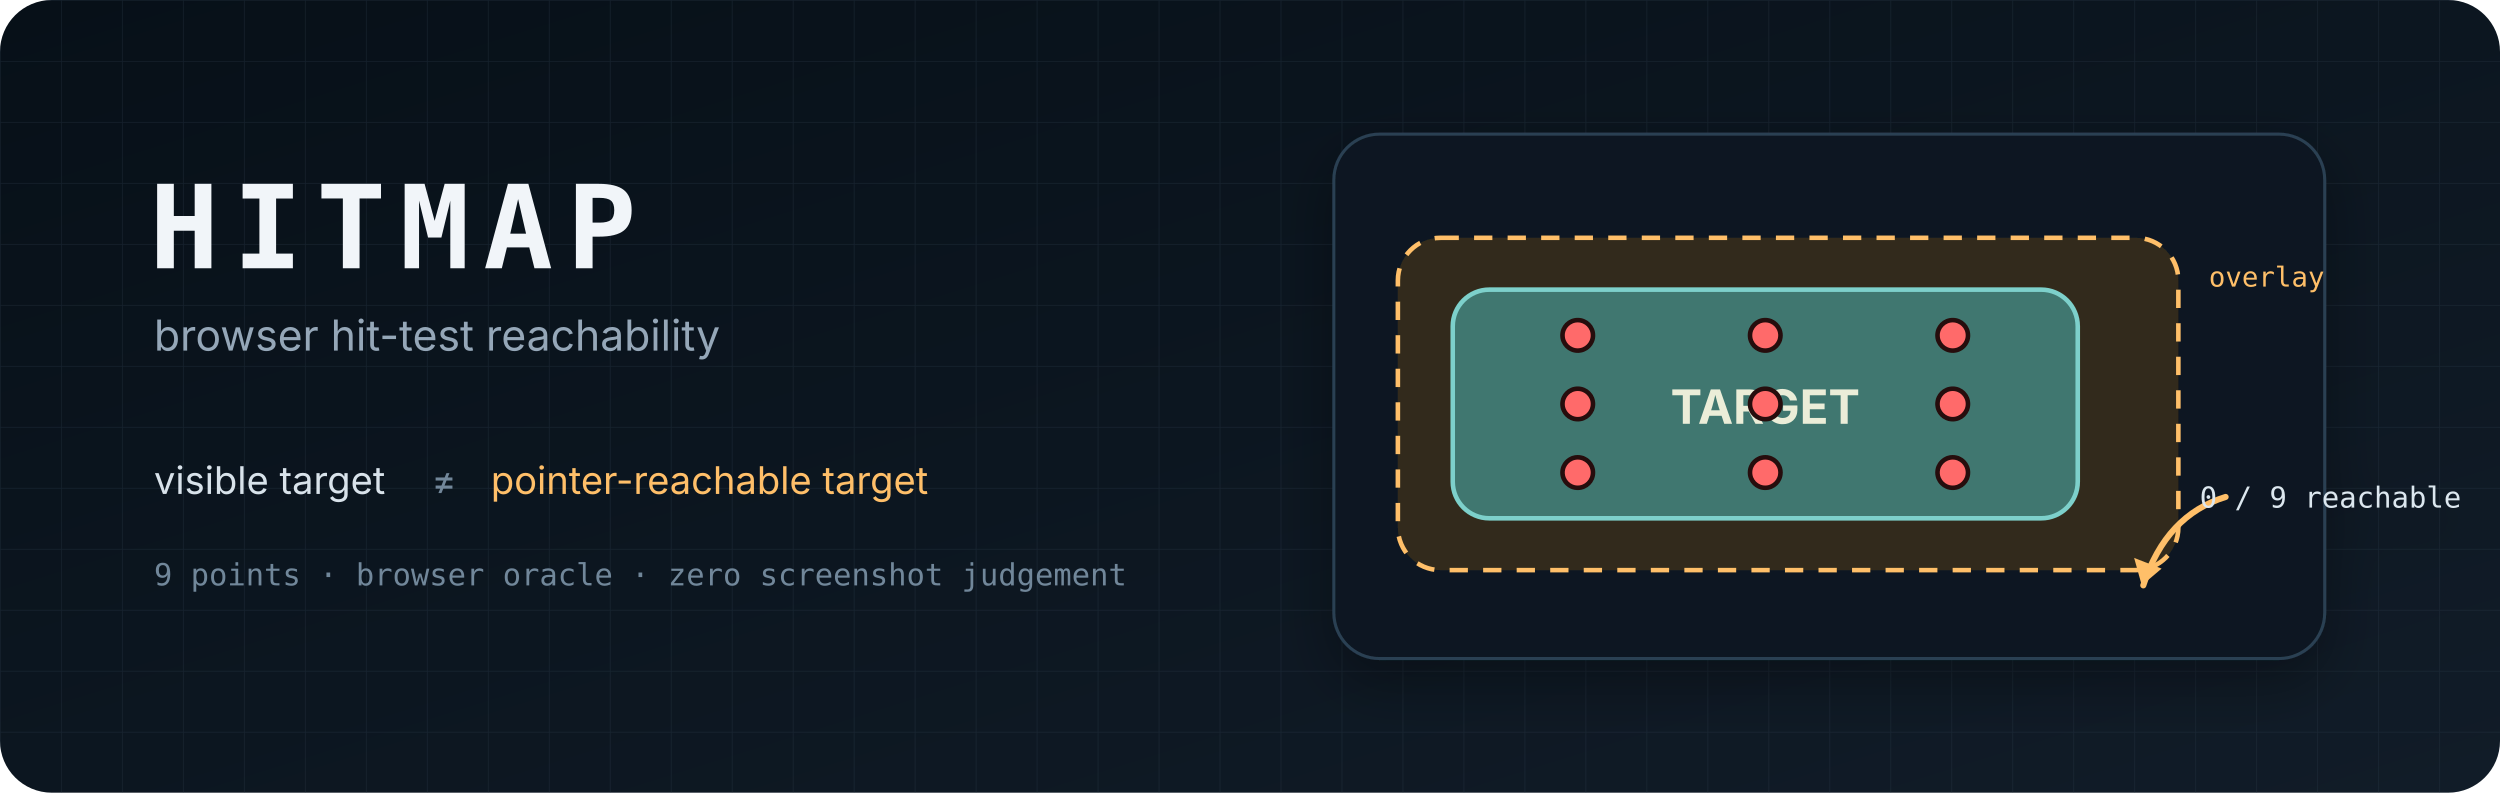
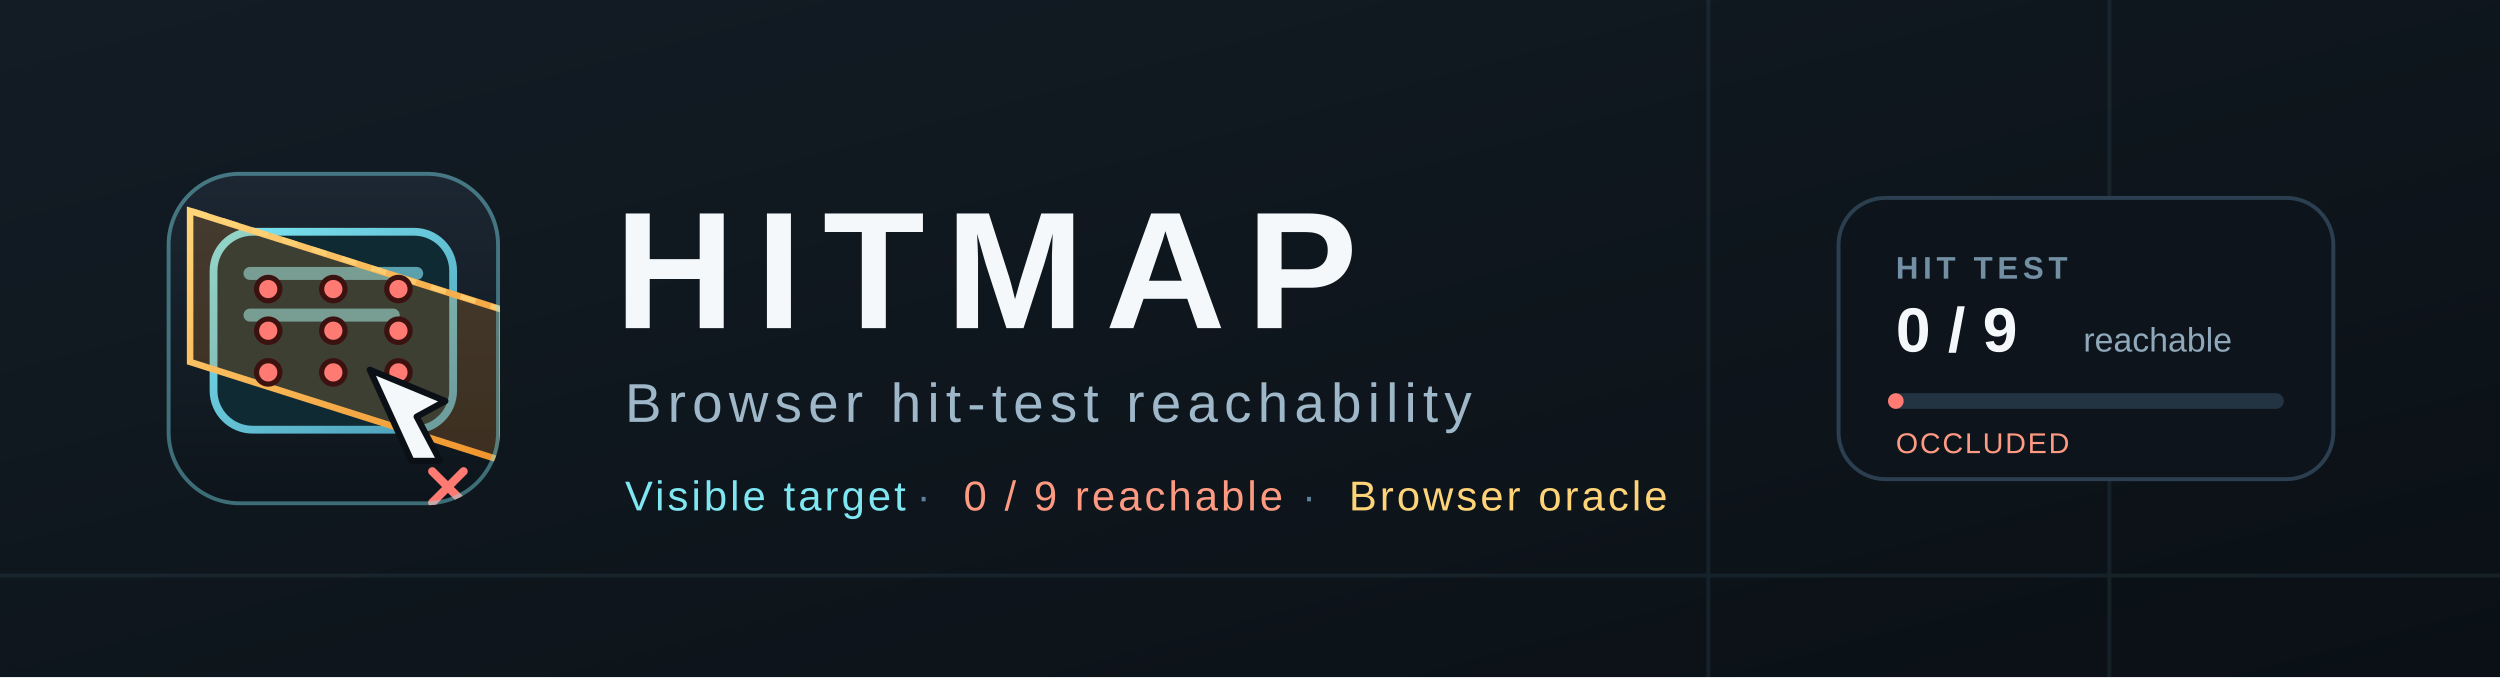
- <svg xmlns="http://www.w3.org/2000/svg" width="1640" height="520" viewBox="0 0 1640 520" role="img" aria-labelledby="title desc">
+ <svg xmlns="http://www.w3.org/2000/svg" viewBox="0 0 960 260" width="960" height="260" role="img" aria-labelledby="hitmap-title hitmap-desc">
  <defs>
-     <linearGradient id="bg" x1="0" y1="0" x2="1" y2="1">
-       <stop offset="0" stop-color="#071018" />
-       <stop offset="1" stop-color="#111c28" />
+     <linearGradient id="hm-bg" x1="0" y1="0" x2="1" y2="1">
+       <stop offset="0" stop-color="#131c25" />
+       <stop offset="1" stop-color="#0a1015" />
    </linearGradient>
-     <pattern id="grid" width="40" height="40" patternUnits="userSpaceOnUse">
-       <path d="M40 0H0V40" fill="none" stroke="#2a3b4b" stroke-width="1" opacity=".36" />
-     </pattern>
-     <filter id="shadow" x="-20%" y="-20%" width="140%" height="140%">
-       <feDropShadow dx="0" dy="14" stdDeviation="18" flood-color="#000" flood-opacity=".32" />
-     </filter>
+     <linearGradient id="hm-mark" x1="0" y1="0" x2="0" y2="1">
+       <stop offset="0" stop-color="#1c2733" />
+       <stop offset="1" stop-color="#0d141b" />
+     </linearGradient>
+     <linearGradient id="hm-cyan" x1="0" y1="0" x2="1" y2="1">
+       <stop offset="0" stop-color="#7ee7f2" />
+       <stop offset="1" stop-color="#4a9db8" />
+     </linearGradient>
+     <linearGradient id="hm-amber" x1="0" y1="0" x2="1" y2="1">
+       <stop offset="0" stop-color="#ffd479" />
+       <stop offset="1" stop-color="#f0932b" />
+     </linearGradient>
+     <clipPath id="hm-frame">
+       <rect x="64" y="66" width="128" height="128" rx="28" />
+     </clipPath>
  </defs>
-   <rect width="1640" height="520" rx="34" fill="url(#bg)" />
-   <rect width="1640" height="520" rx="34" fill="url(#grid)" />
-   <g transform="translate(98 104)">
-     <text x="0" y="72" fill="#f1f5f9" font-family="ui-monospace, SFMono-Regular, Menlo, Consolas, monospace" font-size="76" font-weight="700" letter-spacing="9">HITMAP</text>
-     <text x="3" y="126" fill="#95a7b8" font-family="Inter, ui-sans-serif, system-ui, sans-serif" font-size="28">browser hit-test reachability</text>
-     <text x="3" y="220" fill="#d8e2ea" font-family="Inter, ui-sans-serif, system-ui, sans-serif" font-size="25">visible target</text>
-     <text x="185" y="220" fill="#72879a" font-family="Inter, ui-sans-serif, system-ui, sans-serif" font-size="25">≠</text>
-     <text x="224" y="220" fill="#ffbf69" font-family="Inter, ui-sans-serif, system-ui, sans-serif" font-size="25">pointer-reachable target</text>
-     <text x="3" y="280" fill="#71879a" font-family="ui-monospace, SFMono-Regular, Menlo, Consolas, monospace" font-size="20">9 points · browser oracle · zero screenshot judgement</text>
+   <rect width="960" height="260" fill="url(#hm-bg)" />
+   <g opacity="0.13" fill="none" stroke="#5b8298" stroke-width="1.5">
+     <path d="M0 221 H960" />
+     <path d="M656 0 V260" />
+     <path d="M810 0 V260" />
  </g>
-   <g transform="translate(875 88)" filter="url(#shadow)">
-     <rect x="0" y="0" width="650" height="344" rx="30" fill="#0d1721" stroke="#2c4052" stroke-width="2" />
-     <rect x="78" y="102" width="410" height="150" rx="24" fill="#1c6f82" stroke="#66d9ef" stroke-width="3" />
-     <text x="283" y="190" text-anchor="middle" fill="#e8fbff" font-family="Inter, ui-sans-serif, system-ui, sans-serif" font-size="31" font-weight="650">TARGET</text>
-     <rect x="42" y="68" width="512" height="218" rx="28" fill="#f59e0b" fill-opacity=".16" stroke="#ffbf69" stroke-width="3" stroke-dasharray="12 10" />
-     <text x="574" y="100" fill="#ffbf69" font-family="ui-monospace, SFMono-Regular, Menlo, Consolas, monospace" font-size="18">overlay</text>
-     <g fill="#ff6b6b" stroke="#260b0b" stroke-width="3">
-       <circle cx="283" cy="177" r="10" />
-       <circle cx="160" cy="132" r="10" />
-       <circle cx="406" cy="132" r="10" />
-       <circle cx="160" cy="222" r="10" />
-       <circle cx="406" cy="222" r="10" />
-       <circle cx="283" cy="132" r="10" />
-       <circle cx="406" cy="177" r="10" />
-       <circle cx="283" cy="222" r="10" />
-       <circle cx="160" cy="177" r="10" />
+   <g>
+     <rect x="64" y="66" width="128" height="128" rx="28" fill="url(#hm-mark)" />
+     <g clip-path="url(#hm-frame)">
+       <rect x="82" y="89" width="92" height="76" rx="15" fill="#102a34" stroke="url(#hm-cyan)" stroke-width="3" />
+       <path d="M96 105 H160 M96 121 H151" stroke="#77cddd" stroke-width="5" stroke-linecap="round" opacity=".72" />
+       <path d="M73 81 L193 119 L193 177 L73 139 Z" fill="#f0932b" fill-opacity=".20" stroke="url(#hm-amber)" stroke-width="2.5" />
+       <path d="M74 81 L193 119" stroke="#ffd479" stroke-width="2" stroke-dasharray="6 6" opacity=".72" />
+       <g fill="#ff7a72" stroke="#3b1210" stroke-width="2">
+         <circle cx="103" cy="111" r="4.5" />
+         <circle cx="128" cy="111" r="4.5" />
+         <circle cx="153" cy="111" r="4.5" />
+         <circle cx="103" cy="127" r="4.5" />
+         <circle cx="128" cy="127" r="4.5" />
+         <circle cx="153" cy="127" r="4.5" />
+         <circle cx="103" cy="143" r="4.5" />
+         <circle cx="128" cy="143" r="4.5" />
+         <circle cx="153" cy="143" r="4.5" />
+       </g>
+       <path d="M158 177 L142 142 L171 154 L160 160 L169 177 Z" fill="#f4f8fb" stroke="#0a1015" stroke-width="2.4" stroke-linejoin="round" />
+       <path d="M166 181 l12 12" stroke="#ff7a72" stroke-width="3.2" stroke-linecap="round" />
+       <path d="M178 181 l-12 12" stroke="#ff7a72" stroke-width="3.2" stroke-linecap="round" />
    </g>
-     <path d="M585 238c-26 8-44 27-54 58" fill="none" stroke="#ffbf69" stroke-width="4" stroke-linecap="round" />
-     <path d="M530 296l-5-18 18 7" fill="#ffbf69" />
-     <text x="568" y="245" fill="#dce7ef" font-family="ui-monospace, SFMono-Regular, Menlo, Consolas, monospace" font-size="19">0 / 9 reachable</text>
+     <rect x="64.75" y="66.75" width="126.5" height="126.5" rx="27.25" fill="none" stroke="#7ee7f2" stroke-opacity=".42" stroke-width="1.5" />
+   </g>
+   <g font-family="'Segoe UI', 'Helvetica Neue', Arial, sans-serif">
+     <text x="236" y="126" fill="#f4f8fb" font-size="64" font-weight="700" letter-spacing="8">HITMAP</text>
+     <text x="240" y="162" fill="#9fb8c9" font-size="21" letter-spacing="2.4">Browser hit-test reachability</text>
+     <g font-size="16" letter-spacing="1.2">
+       <text x="240" y="196" fill="#7ee7f2">Visible target</text>
+       <text x="352" y="196" fill="#5b8298">·</text>
+       <text x="370" y="196" fill="#ff9a82">0 / 9 reachable</text>
+       <text x="500" y="196" fill="#5b8298">·</text>
+       <text x="518" y="196" fill="#ffd479">Browser oracle</text>
+     </g>
+   </g>
+   <g transform="translate(706 76)" font-family="'Segoe UI', 'Helvetica Neue', Arial, sans-serif">
+     <rect width="190" height="108" rx="18" fill="#0d141b" stroke="#2b3f50" stroke-width="1.5" />
+     <text x="22" y="31" fill="#728fa3" font-size="12" font-weight="700" letter-spacing="1.8">HIT TEST</text>
+     <text x="22" y="59" fill="#f4f8fb" font-size="24" font-weight="700">0 / 9</text>
+     <text x="94" y="59" fill="#8fa9ba" font-size="13">reachable</text>
+     <path d="M22 78 H168" stroke="#223442" stroke-width="6" stroke-linecap="round" />
+     <path d="M22 78 H22" stroke="#ff7a72" stroke-width="6" stroke-linecap="round" />
+     <text x="22" y="98" fill="#ff9a82" font-size="11" letter-spacing=".7">OCCLUDED</text>
  </g>
</svg>
